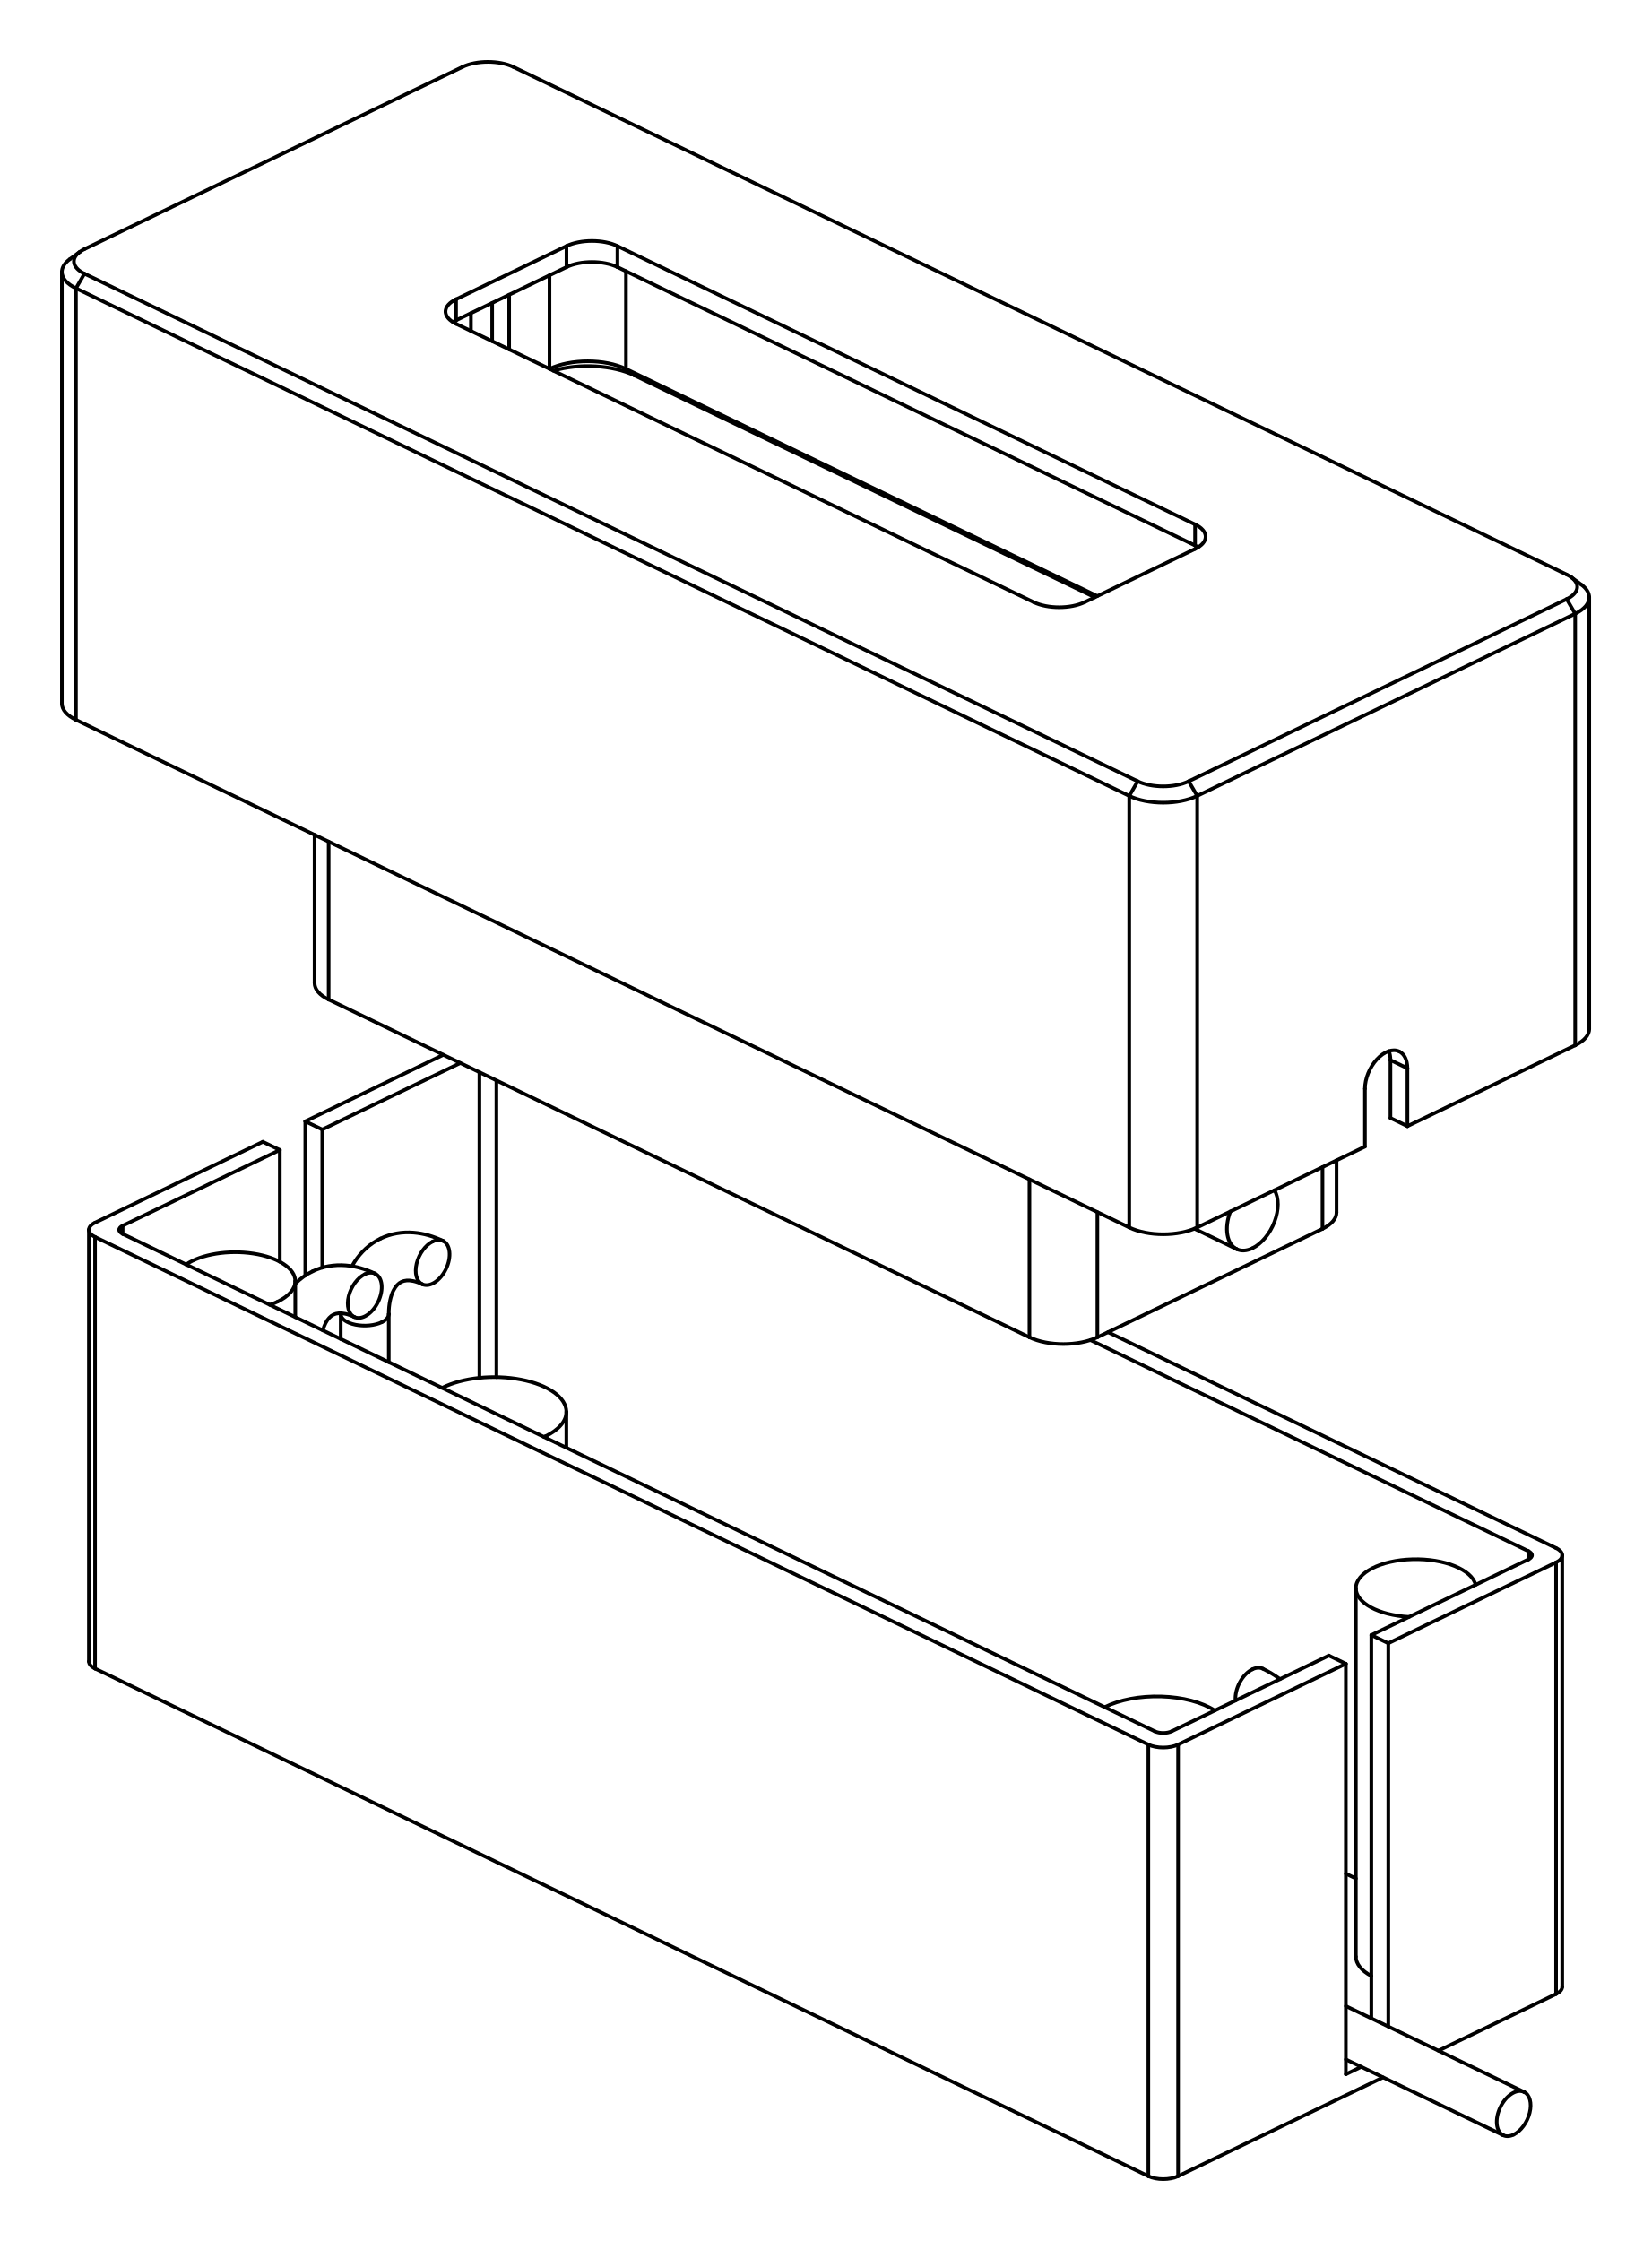
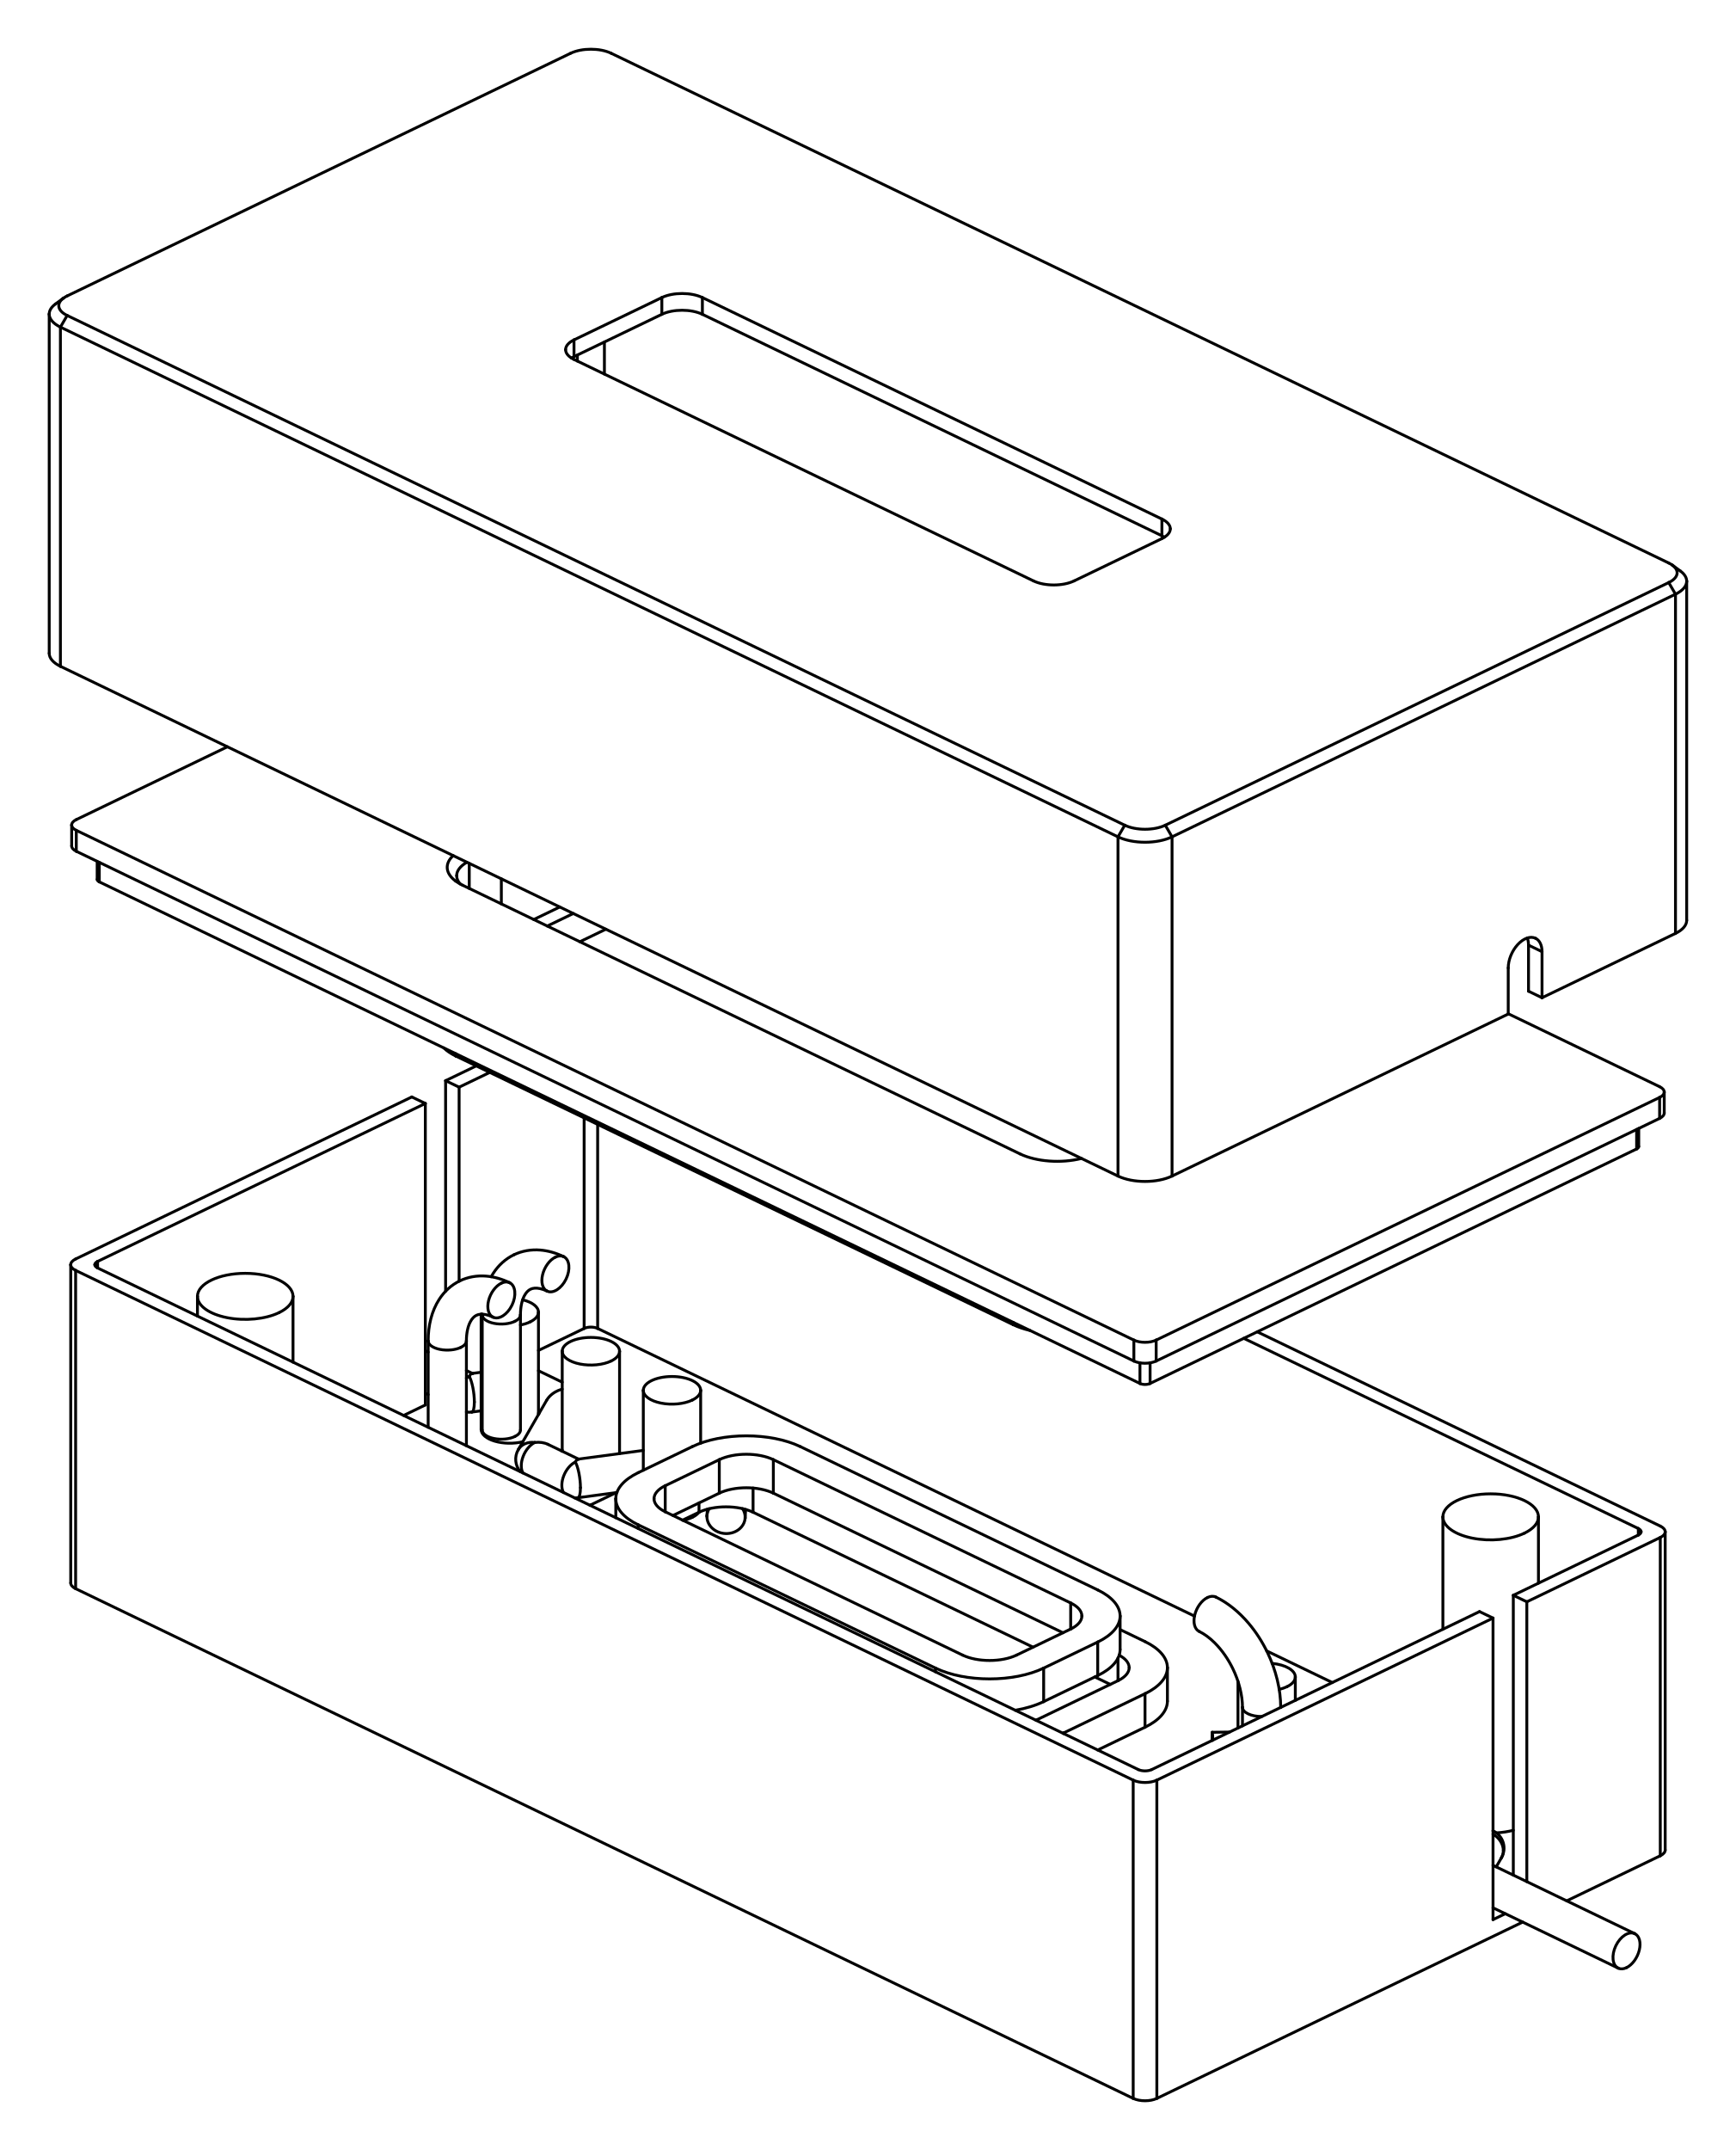
- <svg xmlns="http://www.w3.org/2000/svg" width="137.447mm" height="186.544mm" viewBox="-68.724 -151.842 137.447 186.544" version="1.1">
+ <svg xmlns="http://www.w3.org/2000/svg" width="181.642mm" height="224.928mm" viewBox="-90.821 -179.577 181.642 224.928" version="1.1">
  <g transform="scale(1,-1)" stroke-linecap="round">
    <g fill="none" stroke="rgb(0,0,0)" stroke-width="0.3" id="visible">
-       <line x1="-43.31" y1="58.5" x2="-31.82" y2="64.038" />
-       <line x1="-43.31" y1="58.5" x2="-43.31" y2="45.67" />
-       <line x1="-60.811" y1="50.067" x2="-46.846" y2="56.797" />
-       <path d="M -61.324,13.545 A 1.75,0.843 -5.782497713264463e-16 0,1 -60.811,12.949" />
-       <line x1="-60.811" y1="12.949" x2="26.87" y2="-29.305" />
-       <path d="M 26.87,-29.305 A 1.75,0.843 -5.782497713264463e-16 0,1 29.345,-29.305" />
-       <line x1="29.345" y1="-29.305" x2="46.411" y2="-21.081" />
-       <line x1="51.018" y1="-18.861" x2="60.811" y2="-14.141" />
-       <path d="M 60.811,-14.141 A 1.75,0.843 -5.782497713264463e-16 0,1 61.324,-13.545" />
-       <line x1="46.846" y1="15.054" x2="45.432" y2="15.736" />
-       <line x1="58.513" y1="22.04" x2="45.432" y2="15.736" />
-       <path d="M 58.513,22.721 A 1.0,0.482 180.0 0,0 58.806,22.38" />
-       <path d="M 58.806,22.38 A 1.0,0.482 180.0 0,0 58.513,22.04" />
-       <line x1="58.513" y1="22.721" x2="22.047" y2="40.294" />
-       <line x1="-30.406" y1="63.356" x2="-41.896" y2="57.819" />
-       <line x1="-41.896" y1="57.819" x2="-43.31" y2="58.5" />
-       <line x1="23.511" y1="40.951" x2="60.811" y2="22.977" />
-       <path d="M 60.811,21.784 A 1.75,0.843 -5.782497713264463e-16 0,1 61.324,22.38" />
-       <path d="M 61.324,22.38 A 1.75,0.843 -5.782497713264463e-16 0,1 60.811,22.977" />
-       <line x1="46.846" y1="15.054" x2="60.811" y2="21.784" />
-       <line x1="-41.896" y1="57.819" x2="-41.896" y2="46.324" />
-       <line x1="43.31" y1="-20.823" x2="44.593" y2="-20.204" />
-       <line x1="43.31" y1="-4.126" x2="44.144" y2="-4.527" />
-       <line x1="-45.432" y1="56.115" x2="-45.432" y2="46.813" />
-       <line x1="-45.432" y1="56.115" x2="-46.846" y2="56.797" />
-       <line x1="-45.432" y1="56.115" x2="-58.513" y2="49.811" />
-       <path d="M -58.513,49.13 A 1.0,0.482 180.0 0,0 -58.806,49.47" />
-       <path d="M -58.806,49.47 A 1.0,0.482 180.0 0,0 -58.513,49.811" />
-       <line x1="27.4" y1="7.728" x2="-58.513" y2="49.13" />
-       <path d="M 28.815,7.728 A 1.0,0.482 180.0 0,0 27.4,7.728" />
-       <line x1="41.896" y1="14.032" x2="28.815" y2="7.728" />
-       <line x1="43.31" y1="13.35" x2="41.896" y2="14.032" />
-       <line x1="29.345" y1="6.62" x2="43.31" y2="13.35" />
-       <path d="M 26.87,6.62 A 1.75,0.843 -5.782497713264463e-16 0,1 29.345,6.62" />
-       <line x1="-60.811" y1="48.874" x2="26.87" y2="6.62" />
-       <path d="M -60.811,50.067 A 1.75,0.843 -5.782497713264463e-16 0,1 -61.324,49.47" />
-       <path d="M -61.324,49.47 A 1.75,0.843 -5.782497713264463e-16 0,1 -60.811,48.874" />
-       <line x1="46.846" y1="15.054" x2="46.846" y2="-16.85" />
-       <line x1="43.31" y1="13.35" x2="43.31" y2="-20.823" />
-       <line x1="45.432" y1="15.736" x2="45.432" y2="-16.168" />
-       <path d="M -23.335,32.274 A 6.0,2.891 -5.782497713264463e-16 0,1 -21.577,34.319" />
-       <path d="M -21.577,34.319 A 6.0,2.891 -5.782497713264463e-16 0,1 -31.92,36.314" />
-       <path d="M -23.437,32.226 A 6.0,2.891 -5.782497713264463e-16 0,1 -23.335,32.274" />
-       <path d="M 32.404,9.458 A 6.0,2.891 -5.782497713264463e-16 0,1 23.235,9.735" />
-       <path d="M -62.402,127.844 A 4.0,1.928 -180.0 0,0 -63.574,129.207" />
-       <path d="M -63.574,129.207 A 4.0,1.928 -180.0 0,0 -62.914,130.267" />
-       <path d="M -63.574,93.282 A 4.0,1.928 -5.782497713264463e-16 0,1 -62.402,91.919" />
-       <line x1="30.936" y1="49.665" x2="44.901" y2="56.395" />
-       <path d="M 25.279,49.665 A 4.0,1.928 -5.782497713264463e-16 0,1 30.936,49.665" />
-       <line x1="-62.402" y1="91.919" x2="25.279" y2="49.665" />
-       <line x1="48.437" y1="58.099" x2="47.023" y2="58.78" />
-       <path d="M 62.402,64.829 A 4.0,1.928 -5.782497713264463e-16 0,1 63.574,66.192" />
-       <line x1="48.437" y1="58.099" x2="62.402" y2="64.829" />
-       <line x1="-61.695" y1="131.105" x2="-30.229" y2="146.269" />
-       <path d="M -61.695,129.061 A 3.0,1.446 -180.0 0,0 -62.079,130.878" />
-       <path d="M -62.079,130.878 A 3.0,1.446 -180.0 0,0 -61.695,131.105" />
-       <line x1="25.279" y1="85.59" x2="-62.402" y2="127.844" />
-       <path d="M 47.023,63.599 A 2.5,1.549 -115.729 0,1 46.898,64.348" />
-       <line x1="47.023" y1="63.599" x2="47.023" y2="58.78" />
-       <line x1="44.901" y1="61.214" x2="44.901" y2="56.395" />
-       <path d="M 48.437,62.918 A 2.5,1.549 -115.729 0,1 47.754,64.318" />
-       <path d="M 47.754,64.318 A 2.5,1.549 -115.729 0,1 44.901,61.214" />
-       <line x1="48.437" y1="62.918" x2="48.437" y2="58.099" />
-       <line x1="62.402" y1="100.754" x2="30.936" y2="85.59" />
-       <path d="M 30.936,85.59 A 4.0,1.928 180.0 0,0 25.279,85.59" />
-       <line x1="47.023" y1="63.599" x2="48.437" y2="62.918" />
-       <path d="M 62.914,103.177 A 4.0,1.928 -180.0 0,0 63.574,102.117" />
-       <path d="M 63.574,102.117 A 4.0,1.928 -180.0 0,0 62.402,100.754" />
-       <path d="M -30.229,146.269 A 3.0,1.446 180.0 0,0 -25.986,146.269" />
-       <line x1="25.986" y1="86.807" x2="-61.695" y2="129.061" />
-       <line x1="-25.986" y1="146.269" x2="61.695" y2="104.015" />
-       <path d="M 30.229,86.807 A 3.0,1.446 180.0 0,0 25.986,86.807" />
-       <path d="M 61.695,104.015 A 3.0,1.446 -180.0 0,0 62.079,103.788" />
-       <path d="M 62.079,103.788 A 3.0,1.446 -180.0 0,0 61.695,101.971" />
-       <line x1="61.695" y1="101.971" x2="30.229" y2="86.807" />
-       <line x1="-21.567" y1="131.361" x2="-30.759" y2="126.931" />
-       <path d="M -30.759,124.887 A 3.0,1.446 180.0 0,0 -31.638,125.909" />
-       <path d="M -31.638,125.909 A 3.0,1.446 180.0 0,0 -30.759,126.931" />
-       <line x1="17.324" y1="101.715" x2="-30.759" y2="124.887" />
-       <path d="M 21.567,101.715 A 3.0,1.446 180.0 0,0 17.324,101.715" />
-       <line x1="30.759" y1="106.145" x2="21.567" y2="101.715" />
-       <path d="M 30.759,108.19 A 3.0,1.446 180.0 0,0 31.638,107.167" />
-       <path d="M 31.638,107.167 A 3.0,1.446 180.0 0,0 30.759,106.145" />
-       <line x1="30.759" y1="108.19" x2="-17.324" y2="131.361" />
-       <path d="M -21.567,131.361 A 3.0,1.446 180.0 0,0 -17.324,131.361" />
-       <line x1="-21.567" y1="129.608" x2="-30.759" y2="125.179" />
-       <path d="M -31.024,125.033 A 3.0,1.446 180.0 0,0 -30.759,125.179" />
-       <path d="M 30.759,106.437 A 3.0,1.446 180.0 0,0 31.024,106.291" />
-       <line x1="30.759" y1="106.437" x2="-17.324" y2="129.608" />
-       <path d="M -21.567,129.608 A 3.0,1.446 180.0 0,0 -17.324,129.608" />
-       <line x1="-27.754" y1="126.627" x2="-27.754" y2="123.438" />
-       <line x1="22.413" y1="102.123" x2="-15.917" y2="120.595" />
-       <path d="M -15.917,120.595 A 5.49,2.646 -5.782497713264463e-16 0,1 -22.658,120.983" />
-       <line x1="-26.34" y1="127.308" x2="-26.34" y2="122.757" />
-       <path d="M -16.617,121.133 A 4.5,2.169 -5.782497713264463e-16 0,1 -22.976,121.136" />
-       <line x1="-16.617" y1="121.133" x2="22.622" y2="102.224" />
-       <path d="M -42.537,70.001 A 4.0,1.928 -5.782497713264463e-16 0,1 -41.366,68.638" />
-       <line x1="-41.366" y1="68.638" x2="16.971" y2="40.525" />
-       <path d="M 16.971,40.525 A 4.0,1.928 -5.782497713264463e-16 0,1 22.627,40.525" />
-       <line x1="22.627" y1="40.525" x2="41.366" y2="49.555" />
-       <path d="M 41.366,49.555 A 4.0,1.928 -5.782497713264463e-16 0,1 42.537,50.918" />
-       <path d="M 35.532,47.937 A 3.0,1.859 -115.729 0,1 37.369,52.765" />
-       <path d="M 33.695,50.995 A 3.0,1.859 -115.729 0,1 34.23,47.863" />
-       <path d="M 34.23,47.863 A 3.0,1.859 -115.729 0,1 35.532,47.937" />
-       <path d="M 57.276,-25.849 A 2.0,1.239 -115.729 0,1 58.144,-22.295" />
-       <path d="M 58.144,-22.295 A 2,1.239 -115.729 0,1 56.407,-25.898" />
-       <path d="M 56.407,-25.898 A 2.0,1.239 -115.729 0,1 57.276,-25.849" />
-       <path d="M 35.532,12.888 A 2.0,1.239 -115.729 0,1 34.125,10.287" />
-       <path d="M 36.4,12.937 A 2.0,1.239 -115.729 0,1 35.532,12.888" />
-       <path d="M -36.946,41.779 A 2.0,0.964 -1.1467747324411131e-14 0,1 -36.361,42.46" />
-       <path d="M -40.361,42.46 A 2.0,0.964 -1.1467747324411131e-14 0,1 -36.946,41.779" />
-       <path d="M -32.704,48.497 A 2.0,1.239 -115.729 0,1 -33.572,44.943" />
-       <path d="M -33.572,44.943 A 2,1.239 -115.729 0,1 -31.835,48.546" />
-       <path d="M -31.835,48.546 A 2.0,1.239 -115.729 0,1 -32.704,48.497" />
-       <path d="M -38.361,45.771 A 2.0,1.239 -115.729 0,1 -39.229,42.216" />
-       <path d="M -39.229,42.216 A 2.0,1.239 -115.729 0,1 -37.492,45.82" />
-       <path d="M -37.492,45.82 A 2.0,1.239 -115.729 0,1 -38.361,45.771" />
-       <path d="M 54.111,19.918 A 5.0,2.409 -5.782497713264463e-16 0,1 44.144,19.642" />
-       <path d="M 44.144,19.642 A 5.0,2.409 -5.782497713264463e-16 0,1 48.571,17.248" />
-       <path d="M 44.144,-11.026 A 5.0,2.409 -5.782497713264463e-16 0,1 45.432,-12.64" />
-       <path d="M -45.608,43.495 A 5.0,2.409 -5.782497713264463e-16 0,1 -44.144,45.199" />
-       <path d="M -44.144,45.199 A 5.0,2.409 -5.782497713264463e-16 0,1 -53.233,46.585" />
-       <path d="M -46.267,43.228 A 5.0,2.409 -5.782497713264463e-16 0,1 -45.608,43.495" />
-       <line x1="-60.811" y1="12.949" x2="-60.811" y2="48.874" />
-       <line x1="26.87" y1="-29.305" x2="26.87" y2="6.62" />
-       <line x1="29.345" y1="-29.305" x2="29.345" y2="6.62" />
-       <line x1="60.811" y1="-14.141" x2="60.811" y2="21.784" />
-       <line x1="58.513" y1="22.04" x2="58.513" y2="22.721" />
-       <line x1="-27.4" y1="37.209" x2="-27.4" y2="61.908" />
-       <line x1="-28.815" y1="37.148" x2="-28.815" y2="62.589" />
-       <line x1="-58.513" y1="49.13" x2="-58.513" y2="49.811" />
-       <line x1="-62.402" y1="91.919" x2="-62.402" y2="127.844" />
-       <line x1="-62.402" y1="127.844" x2="-61.695" y2="129.061" />
-       <line x1="25.279" y1="49.665" x2="25.279" y2="85.59" />
-       <line x1="-29.522" y1="124.29" x2="-29.522" y2="125.775" />
-       <line x1="30.936" y1="49.665" x2="30.936" y2="85.59" />
-       <line x1="62.402" y1="64.829" x2="62.402" y2="100.754" />
-       <line x1="25.279" y1="85.59" x2="25.986" y2="86.807" />
-       <line x1="62.402" y1="100.754" x2="61.695" y2="101.971" />
-       <line x1="30.936" y1="85.59" x2="30.229" y2="86.807" />
-       <line x1="-21.567" y1="129.608" x2="-21.567" y2="131.361" />
-       <line x1="-30.759" y1="125.179" x2="-30.759" y2="126.931" />
-       <line x1="30.759" y1="106.437" x2="30.759" y2="108.19" />
-       <line x1="-17.324" y1="129.608" x2="-17.324" y2="131.361" />
-       <line x1="-22.981" y1="121.138" x2="-22.981" y2="128.927" />
-       <line x1="-16.617" y1="121.133" x2="-16.617" y2="129.268" />
-       <line x1="-15.917" y1="120.595" x2="-16.617" y2="121.133" />
-       <line x1="-41.366" y1="68.638" x2="-41.366" y2="81.781" />
-       <line x1="16.971" y1="40.525" x2="16.971" y2="53.669" />
-       <line x1="22.627" y1="40.525" x2="22.627" y2="50.943" />
-       <line x1="41.366" y1="49.555" x2="41.366" y2="54.691" />
-       <line x1="-61.324" y1="49.47" x2="-61.324" y2="13.545" />
-       <line x1="61.324" y1="22.38" x2="61.324" y2="-13.545" />
-       <line x1="-21.577" y1="31.33" x2="-21.577" y2="34.319" />
-       <line x1="-63.574" y1="129.207" x2="-63.574" y2="93.282" />
-       <line x1="-62.079" y1="130.878" x2="-62.914" y2="130.267" />
-       <line x1="63.574" y1="102.117" x2="63.574" y2="66.192" />
-       <line x1="62.079" y1="103.788" x2="62.914" y2="103.177" />
-       <line x1="-42.537" y1="82.346" x2="-42.537" y2="70.001" />
-       <line x1="42.537" y1="55.256" x2="42.537" y2="50.918" />
-       <line x1="30.704" y1="49.562" x2="34.23" y2="47.863" />
-       <line x1="43.31" y1="-19.586" x2="56.407" y2="-25.898" />
-       <line x1="43.31" y1="-15.146" x2="58.144" y2="-22.295" />
-       <path d="M 37.831,12.073 Q 37.137,12.581 36.4,12.937" />
-       <line x1="-36.361" y1="38.454" x2="-36.361" y2="42.46" />
-       <line x1="-40.361" y1="40.382" x2="-40.361" y2="42.46" />
-       <path d="M -33.572,44.943 C -34.117,45.206 -34.57,45.277 -34.875,45.251 C -35.049,45.237 -35.182,45.199 -35.304,45.141 C -35.426,45.083 -35.54,45.003 -35.659,44.877 C -35.763,44.771 -35.864,44.623 -35.964,44.435 C -36.192,43.999 -36.363,43.304 -36.361,42.46" />
-       <path d="M -31.835,48.546 C -32.631,48.929 -33.459,49.17 -34.288,49.237 C -35.242,49.315 -36.199,49.152 -37.045,48.743" />
-       <path d="M -37.045,48.743 C -37.926,48.32 -38.673,47.637 -39.213,46.798 C -39.286,46.683 -39.357,46.566 -39.423,46.446" />
-       <path d="M -40.36,42.529 L -40.361,42.46" />
-       <path d="M -39.229,42.216 C -39.774,42.48 -40.227,42.55 -40.532,42.525 C -40.705,42.511 -40.839,42.473 -40.961,42.415 C -41.083,42.357 -41.197,42.277 -41.316,42.151 C -41.42,42.045 -41.521,41.897 -41.62,41.709 C -41.708,41.54 -41.785,41.337 -41.851,41.1" />
-       <path d="M -37.492,45.82 C -38.288,46.203 -39.116,46.444 -39.945,46.511 C -40.899,46.589 -41.856,46.426 -42.702,46.017" />
-       <path d="M -42.702,46.017 C -43.237,45.76 -43.725,45.407 -44.144,44.981" />
-       <line x1="44.144" y1="-11.026" x2="44.144" y2="19.642" />
-       <line x1="-44.144" y1="42.205" x2="-44.144" y2="45.199" />
+       <line x1="-44.194" y1="66.52" x2="-40.987" y2="68.066" />
+       <line x1="-44.194" y1="66.52" x2="-44.194" y2="44.491" />
+       <line x1="-82.908" y1="47.864" x2="-47.73" y2="64.816" />
+       <path d="M -83.421,13.971 A 1.75,0.843 -5.782497713264463e-16 0,1 -82.908,13.375" />
+       <line x1="-82.908" y1="13.375" x2="27.754" y2="-39.953" />
+       <path d="M 27.754,-39.953 A 1.75,0.843 -5.782497713264463e-16 0,1 30.229,-39.953" />
+       <line x1="30.229" y1="-39.953" x2="68.508" y2="-21.507" />
+       <line x1="73.115" y1="-19.287" x2="82.908" y2="-14.567" />
+       <path d="M 82.908,-14.567 A 1.75,0.843 -5.782497713264463e-16 0,1 83.421,-13.971" />
+       <line x1="68.943" y1="11.999" x2="67.529" y2="12.681" />
+       <line x1="80.61" y1="18.985" x2="67.529" y2="12.681" />
+       <path d="M 80.61,19.666 A 1.0,0.482 180.0 0,0 80.903,19.326" />
+       <path d="M 80.903,19.326 A 1.0,0.482 180.0 0,0 80.61,18.985" />
+       <line x1="80.61" y1="19.666" x2="39.32" y2="39.564" />
+       <line x1="-39.573" y1="67.384" x2="-42.78" y2="65.839" />
+       <line x1="-42.78" y1="65.839" x2="-44.194" y2="66.52" />
+       <line x1="40.734" y1="40.246" x2="82.908" y2="19.922" />
+       <path d="M 82.908,18.729 A 1.75,0.843 -5.782497713264463e-16 0,1 83.421,19.326" />
+       <path d="M 83.421,19.326 A 1.75,0.843 -5.782497713264463e-16 0,1 82.908,19.922" />
+       <line x1="68.943" y1="11.999" x2="82.908" y2="18.729" />
+       <line x1="-42.78" y1="65.839" x2="-42.78" y2="45.54" />
+       <line x1="-48.588" y1="31.495" x2="-46.315" y2="32.591" />
+       <line x1="65.407" y1="-21.248" x2="66.69" y2="-20.63" />
+       <line x1="-28.284" y1="40.598" x2="34.168" y2="10.503" />
+       <line x1="41.724" y1="6.862" x2="48.588" y2="3.554" />
+       <path d="M -28.284,40.598 A 1.0,0.482 -5.782497713264463e-16 0,1 -29.698,40.598" />
+       <line x1="-34.477" y1="38.296" x2="-29.698" y2="40.598" />
+       <path d="M -40.477,30.035 A 3.0,1.446 -5.782497713264463e-16 0,1 -36.114,28.747" />
+       <path d="M -18.385,20.835 A 3.0,1.446 -5.782497713264463e-16 0,1 -17.683,21.367" />
+       <path d="M -19.353,20.522 A 3.0,1.446 -5.782497713264463e-16 0,1 -18.385,20.835" />
+       <line x1="-46.315" y1="64.135" x2="-46.315" y2="32.591" />
+       <line x1="-46.315" y1="64.135" x2="-47.73" y2="64.816" />
+       <line x1="-46.315" y1="64.135" x2="-80.61" y2="47.608" />
+       <path d="M -80.61,46.927 A 1.0,0.482 180.0 0,0 -80.903,47.268" />
+       <path d="M -80.903,47.268 A 1.0,0.482 180.0 0,0 -80.61,47.608" />
+       <line x1="28.284" y1="-5.549" x2="-80.61" y2="46.927" />
+       <path d="M 29.698,-5.549 A 1.0,0.482 180.0 0,0 28.284,-5.549" />
+       <line x1="63.993" y1="10.977" x2="29.698" y2="-5.549" />
+       <line x1="65.407" y1="10.296" x2="63.993" y2="10.977" />
+       <line x1="30.229" y1="-6.657" x2="65.407" y2="10.296" />
+       <path d="M 27.754,-6.657 A 1.75,0.843 -5.782497713264463e-16 0,1 30.229,-6.657" />
+       <line x1="-82.908" y1="46.671" x2="27.754" y2="-6.657" />
+       <path d="M -82.908,47.864 A 1.75,0.843 -5.782497713264463e-16 0,1 -83.421,47.268" />
+       <path d="M -83.421,47.268 A 1.75,0.843 -5.782497713264463e-16 0,1 -82.908,46.671" />
+       <line x1="68.943" y1="11.999" x2="68.943" y2="-17.276" />
+       <line x1="65.407" y1="10.296" x2="65.407" y2="-21.248" />
+       <line x1="67.529" y1="12.681" x2="67.529" y2="-16.594" />
+       <path d="M -35.355,41.28 A 3.0,1.446 -5.782497713264463e-16 0,1 -34.477,42.302" />
+       <path d="M -34.477,42.302 A 3.0,1.446 -5.782497713264463e-16 0,1 -36.132,43.595" />
+       <path d="M -40.444,42.091 A 3.0,1.446 -5.782497713264463e-16 0,1 -40.361,41.904" />
+       <path d="M -36.361,40.96 A 3.0,1.446 -5.782497713264463e-16 0,1 -35.355,41.28" />
+       <path d="M -26.87,37.191 A 3.0,1.446 -5.782497713264463e-16 0,1 -25.991,38.213" />
+       <path d="M -25.991,38.213 A 3.0,1.446 -5.782497713264463e-16 0,1 -31.991,38.213" />
+       <path d="M -31.991,38.213 A 3.0,1.446 -5.782497713264463e-16 0,1 -26.87,37.191" />
+       <path d="M -18.385,33.102 A 3.0,1.446 -5.782497713264463e-16 0,1 -17.506,34.124" />
+       <path d="M -17.506,34.124 A 3.0,1.446 -5.782497713264463e-16 0,1 -23.506,34.124" />
+       <path d="M -23.506,34.124 A 3.0,1.446 -5.782497713264463e-16 0,1 -18.385,33.102" />
+       <path d="M 43.841,3.115 A 3.0,1.446 -5.782497713264463e-16 0,1 44.719,4.138" />
+       <path d="M 44.719,4.138 A 3.0,1.446 -5.782497713264463e-16 0,1 42.295,5.557" />
+       <path d="M 43.033,2.838 A 3.0,1.446 -5.782497713264463e-16 0,1 43.841,3.115" />
+       <line x1="-82.838" y1="93.832" x2="-67.029" y2="101.45" />
+       <path d="M -83.321,91.079 A 1.65,0.795 -5.782497713264463e-16 0,1 -82.838,90.517" />
+       <path d="M -82.838,93.832 A 1.65,0.795 -5.782497713264463e-16 0,1 -83.321,93.269" />
+       <path d="M -83.321,93.269 A 1.65,0.795 -5.782497713264463e-16 0,1 -82.838,92.707" />
+       <line x1="-82.838" y1="90.517" x2="27.825" y2="37.189" />
+       <path d="M 27.825,37.189 A 1.65,0.795 -5.782497713264463e-16 0,1 30.158,37.189" />
+       <path d="M 82.838,62.575 A 1.65,0.795 -5.782497713264463e-16 0,1 83.321,63.137" />
+       <line x1="30.158" y1="37.189" x2="82.838" y2="62.575" />
+       <line x1="-82.838" y1="92.707" x2="27.825" y2="39.379" />
+       <line x1="66.998" y1="73.523" x2="82.838" y2="65.89" />
+       <path d="M 27.825,39.379 A 1.65,0.795 -5.782497713264463e-16 0,1 30.158,39.379" />
+       <path d="M 82.838,64.765 A 1.65,0.795 -5.782497713264463e-16 0,1 83.321,65.328" />
+       <path d="M 83.321,65.328 A 1.65,0.795 -5.782497713264463e-16 0,1 82.838,65.89" />
+       <line x1="30.158" y1="39.379" x2="82.838" y2="64.765" />
+       <path d="M 22.342,58.382 A 5.49,2.646 180.0 0,0 15.917,58.857" />
+       <path d="M -42.419,86.969 A 5.49,2.646 180.0 0,0 -43.142,87.399" />
+       <path d="M -43.142,87.399 A 5.49,2.646 180.0 0,0 -43.403,90.065" />
+       <line x1="15.917" y1="58.857" x2="-42.419" y2="86.969" />
+       <path d="M -80.653,87.574 A 0.75,0.361 -5.782497713264463e-16 0,1 -80.433,87.318" />
+       <line x1="-80.433" y1="87.318" x2="28.461" y2="34.842" />
+       <path d="M 28.461,34.842 A 0.75,0.361 -5.782497713264463e-16 0,1 29.522,34.842" />
+       <line x1="29.522" y1="34.842" x2="80.433" y2="59.377" />
+       <path d="M 80.433,59.377 A 0.75,0.361 -5.782497713264463e-16 0,1 80.653,59.632" />
+       <line x1="-38.361" y1="87.635" x2="-38.361" y2="85.013" />
+       <path d="M -41.962,89.37 A 4.5,2.169 -5.782497713264463e-16 0,1 -43.037,87.963" />
+       <path d="M -43.037,87.963 A 4.5,2.169 -5.782497713264463e-16 0,1 -42.657,87.091" />
+       <line x1="-30.146" y1="81.054" x2="-27.426" y2="82.365" />
+       <line x1="-33.555" y1="82.697" x2="-30.835" y2="84.008" />
+       <line x1="-34.97" y1="83.379" x2="-32.249" y2="84.69" />
+       <path d="M -44.384,69.946 A 6.5,3.132 -5.782497713264463e-16 0,1 -43.134,69.1" />
+       <line x1="-43.134" y1="69.1" x2="15.203" y2="40.988" />
+       <path d="M 15.203,40.988 A 6.5,3.132 -5.782497713264463e-16 0,1 16.958,40.386" />
+       <path d="M -84.499,145.356 A 4.0,1.928 -180.0 0,0 -85.671,146.719" />
+       <path d="M -85.671,146.719 A 4.0,1.928 -180.0 0,0 -85.012,147.779" />
+       <path d="M -85.671,111.232 A 4.0,1.928 -5.782497713264463e-16 0,1 -84.499,109.869" />
+       <line x1="31.82" y1="56.541" x2="66.998" y2="73.493" />
+       <path d="M 26.163,56.541 A 4.0,1.928 -5.782497713264463e-16 0,1 31.82,56.541" />
+       <line x1="-84.499" y1="109.869" x2="26.163" y2="56.541" />
+       <line x1="70.534" y1="75.197" x2="69.12" y2="75.879" />
+       <path d="M 84.499,81.927 A 4.0,1.928 -5.782497713264463e-16 0,1 85.671,83.29" />
+       <line x1="70.534" y1="75.197" x2="84.499" y2="81.927" />
+       <line x1="-83.792" y1="148.618" x2="-31.113" y2="174.004" />
+       <path d="M -83.792,146.573 A 3.0,1.446 -180.0 0,0 -84.176,148.391" />
+       <path d="M -84.176,148.391 A 3.0,1.446 -180.0 0,0 -83.792,148.618" />
+       <line x1="26.163" y1="92.028" x2="-84.499" y2="145.356" />
+       <path d="M 69.12,80.698 A 2.5,1.549 -115.729 0,1 68.995,81.447" />
+       <line x1="69.12" y1="80.698" x2="69.12" y2="75.879" />
+       <line x1="66.998" y1="78.313" x2="66.998" y2="73.493" />
+       <path d="M 70.534,80.016 A 2.5,1.549 -115.729 0,1 69.851,81.417" />
+       <path d="M 69.851,81.417 A 2.5,1.549 -115.729 0,1 66.998,78.313" />
+       <line x1="70.534" y1="80.016" x2="70.534" y2="75.197" />
+       <line x1="84.499" y1="117.414" x2="31.82" y2="92.028" />
+       <path d="M 31.82,92.028 A 4.0,1.928 180.0 0,0 26.163,92.028" />
+       <line x1="69.12" y1="80.698" x2="70.534" y2="80.016" />
+       <path d="M 85.012,119.837 A 4.0,1.928 -180.0 0,0 85.671,118.777" />
+       <path d="M 85.671,118.777 A 4.0,1.928 -180.0 0,0 84.499,117.414" />
+       <path d="M -31.113,174.004 A 3.0,1.446 180.0 0,0 -26.87,174.004" />
+       <line x1="26.87" y1="93.245" x2="-83.792" y2="146.573" />
+       <line x1="-26.87" y1="174.004" x2="83.792" y2="120.676" />
+       <path d="M 31.113,93.245 A 3.0,1.446 180.0 0,0 26.87,93.245" />
+       <path d="M 83.792,120.676 A 3.0,1.446 -180.0 0,0 84.176,120.449" />
+       <path d="M 84.176,120.449 A 3.0,1.446 -180.0 0,0 83.792,118.631" />
+       <line x1="83.792" y1="118.631" x2="31.113" y2="93.245" />
+       <line x1="-21.567" y1="148.447" x2="-30.759" y2="144.018" />
+       <path d="M -30.759,141.973 A 3.0,1.446 180.0 0,0 -31.638,142.995" />
+       <path d="M -31.638,142.995 A 3.0,1.446 180.0 0,0 -30.759,144.018" />
+       <line x1="17.324" y1="118.802" x2="-30.759" y2="141.973" />
+       <path d="M 21.567,118.802 A 3.0,1.446 180.0 0,0 17.324,118.802" />
+       <line x1="30.759" y1="123.231" x2="21.567" y2="118.802" />
+       <path d="M 30.759,125.276 A 3.0,1.446 180.0 0,0 31.638,124.254" />
+       <path d="M 31.638,124.254 A 3.0,1.446 180.0 0,0 30.759,123.231" />
+       <line x1="30.759" y1="125.276" x2="-17.324" y2="148.447" />
+       <path d="M -21.567,148.447 A 3.0,1.446 180.0 0,0 -17.324,148.447" />
+       <line x1="-21.567" y1="146.695" x2="-30.759" y2="142.265" />
+       <path d="M -31.024,142.119 A 3.0,1.446 180.0 0,0 -30.759,142.265" />
+       <path d="M 30.759,123.524 A 3.0,1.446 180.0 0,0 31.024,123.378" />
+       <line x1="30.759" y1="123.524" x2="-17.324" y2="146.695" />
+       <path d="M -21.567,146.695 A 3.0,1.446 180.0 0,0 -17.324,146.695" />
+       <path d="M 36.087,-2.471 A 2.0,0.051 90.804 0,1 36.034,-1.651" />
+       <path d="M 36.034,-1.651 A 2.0,0.051 90.804 0,1 36.005,-2.511" />
+       <path d="M 65.407,-11.96 A 2.0,1.239 64.271 0,0 65.427,-11.97" />
+       <path d="M 66.486,-14.029 A 2.0,1.689 -29.9 0,0 66.293,-14.768" />
+       <path d="M 65.407,-12.311 A 2.0,1.689 -29.9 0,0 66.486,-14.029" />
+       <path d="M 79.373,-26.275 A 2.0,1.239 64.271 0,0 78.504,-26.324" />
+       <path d="M 78.504,-26.324 A 2.0,1.239 64.271 0,0 80.241,-22.72" />
+       <path d="M 80.241,-22.72 A 2.0,1.239 64.271 0,0 79.373,-26.275" />
+       <path d="M -16.848,20.911 A 2.0,1.752 176.541 0,1 -12.853,20.763" />
+       <path d="M -12.853,20.763 A 2.0,1.752 176.541 0,1 -13.125,21.747" />
+       <path d="M -16.61,21.738 A 2.0,1.752 176.541 0,1 -16.846,21.004" />
+       <path d="M -16.846,21.004 A 2.0,1.752 176.541 0,1 -16.848,20.911" />
+       <path d="M -30.084,23.941 A 2.0,0.468 -82.394 0,0 -30.353,22.888" />
+       <path d="M -30.618,26.623 A 2.0,0.468 -82.394 0,0 -30.084,23.941" />
+       <path d="M -30.256,26.916 Q -30.289,26.932 -30.325,26.927" />
+       <path d="M -30.325,26.927 C -30.414,26.915 -30.516,26.809 -30.618,26.623" />
+       <path d="M -30.618,26.623 A 2.0,1.239 -115.729 0,1 -31.86,23.434" />
+       <path d="M -33.486,28.473 C -33.875,28.661 -34.367,28.73 -34.86,28.667" />
+       <path d="M -34.86,28.667 A 2.0,1.239 -115.729 0,1 -36.103,25.479" />
+       <path d="M -34.86,28.667 A 2.0,1.689 150.1 0,1 -36.594,27.912" />
+       <path d="M -31.991,34.249 Q -32.065,34.228 -32.14,34.206 Q -32.286,34.158 -32.428,34.098 Q -32.568,34.035 -32.701,33.962 Q -32.766,33.923 -32.831,33.884 Q -32.893,33.842 -32.955,33.8 Q -33.013,33.755 -33.072,33.711 Q -33.128,33.664 -33.183,33.616 Q -33.235,33.567 -33.287,33.517 Q -33.335,33.465 -33.383,33.413 Q -33.427,33.359 -33.471,33.306 Q -33.511,33.25 -33.551,33.195 Q -33.586,33.138 -33.622,33.081" />
+       <path d="M -41.185,32.903 A 2.0,0.468 -82.394 0,0 -41.455,31.85" />
+       <path d="M -41.719,35.585 A 2.0,0.468 -82.394 0,0 -41.185,32.903" />
+       <path d="M -41.357,35.878 Q -41.391,35.894 -41.427,35.889" />
+       <path d="M -41.427,35.889 C -41.516,35.877 -41.617,35.771 -41.719,35.585" />
+       <path d="M -41.719,35.585 A 2.0,1.239 -115.729 0,1 -42.017,35.401" />
+       <path d="M 41.209,-0.002 A 2.0,0.964 180.0 0,0 39.189,0.961" />
+       <path d="M 43.189,0.961 A 2.0,0.964 180.0 0,0 43.189,0.952" />
+       <path d="M 35.532,12.45 A 2.0,1.239 -115.729 0,1 34.664,8.896" />
+       <path d="M 36.4,12.499 A 2.0,1.239 -115.729 0,1 35.532,12.45" />
+       <path d="M -36.946,29.293 A 2.0,0.964 -5.782497713264463e-16 0,1 -36.361,29.974" />
+       <path d="M -40.361,29.974 A 2.0,0.964 -5.782497713264463e-16 0,1 -36.946,29.293" />
+       <path d="M -36.946,41.341 A 2.0,0.964 -1.1467747324411131e-14 0,1 -36.361,42.022" />
+       <path d="M -40.361,42.022 A 2.0,0.964 -1.1467747324411131e-14 0,1 -36.946,41.341" />
+       <path d="M -32.704,48.059 A 2.0,1.239 -115.729 0,1 -33.572,44.504" />
+       <path d="M -33.572,44.504 A 2,1.239 -115.729 0,1 -31.835,48.108" />
+       <path d="M -31.835,48.108 A 2.0,1.239 -115.729 0,1 -32.704,48.059" />
+       <path d="M -42.603,38.615 A 2.0,0.964 -1.1467747324411131e-14 0,1 -42.017,39.296" />
+       <path d="M -46.017,39.296 A 2.0,0.964 -1.1467747324411131e-14 0,1 -42.603,38.615" />
+       <path d="M -38.361,45.333 A 2.0,1.239 -115.729 0,1 -39.229,41.778" />
+       <path d="M -39.229,41.778 A 2.0,1.239 -115.729 0,1 -37.492,45.382" />
+       <path d="M -37.492,45.382 A 2.0,1.239 -115.729 0,1 -38.361,45.333" />
+       <line x1="-24.042" y1="25.508" x2="-18.385" y2="28.234" />
+       <path d="M -24.042,25.508 A 8.0,3.855 -5.782497713264463e-16 0,1 -26.385,22.782" />
+       <path d="M -26.385,22.782 A 8.0,3.855 -5.782497713264463e-16 0,1 -24.042,20.056" />
+       <path d="M -7.071,28.234 A 8.0,3.855 -5.782497713264463e-16 0,1 -18.385,28.234" />
+       <line x1="-24.042" y1="20.056" x2="7.071" y2="5.063" />
+       <line x1="-7.071" y1="28.234" x2="24.042" y2="13.241" />
+       <path d="M 15.415,0.652 A 8.0,3.855 -5.782497713264463e-16 0,1 18.385,1.558" />
+       <path d="M 7.071,5.063 A 8.0,3.855 -5.782497713264463e-16 0,1 18.385,5.063" />
+       <path d="M 24.042,4.284 A 8.0,3.855 -5.782497713264463e-16 0,1 26.385,7.01" />
+       <path d="M 24.042,7.789 A 8.0,3.855 -5.782497713264463e-16 0,1 26.385,10.515" />
+       <path d="M 26.385,10.515 A 8.0,3.855 -5.782497713264463e-16 0,1 24.042,13.241" />
+       <line x1="18.385" y1="1.558" x2="24.042" y2="4.284" />
+       <line x1="18.385" y1="5.063" x2="24.042" y2="7.789" />
+       <path d="M -21.213,24.145 A 4.0,1.928 -5.782497713264463e-16 0,1 -22.385,22.782" />
+       <path d="M -22.385,22.782 A 4.0,1.928 -5.782497713264463e-16 0,1 -21.213,21.419" />
+       <line x1="-21.213" y1="21.419" x2="9.899" y2="6.426" />
+       <path d="M 9.899,6.426 A 4.0,1.928 -5.782497713264463e-16 0,1 15.556,6.426" />
+       <line x1="15.556" y1="6.426" x2="21.213" y2="9.152" />
+       <path d="M 21.213,9.152 A 4.0,1.928 -5.782497713264463e-16 0,1 22.385,10.515" />
+       <path d="M 22.385,10.515 A 4.0,1.928 -5.782497713264463e-16 0,1 21.213,11.878" />
+       <line x1="-9.899" y1="23.366" x2="20.405" y2="8.762" />
+       <line x1="-9.899" y1="26.871" x2="21.213" y2="11.878" />
+       <path d="M -9.899,23.366 A 4.0,1.928 -5.782497713264463e-16 0,1 -15.556,23.366" />
+       <path d="M -9.899,26.871 A 4.0,1.928 -5.782497713264463e-16 0,1 -15.556,26.871" />
+       <line x1="-20.405" y1="21.029" x2="-15.556" y2="23.366" />
+       <line x1="-21.213" y1="24.145" x2="-15.556" y2="26.871" />
+       <line x1="-28.991" y1="22.149" x2="-26.258" y2="23.466" />
+       <path d="M -28.991,22.149 A 8.0,3.855 -5.782497713264463e-16 0,1 -29.091,22.1" />
+       <line x1="26.385" y1="9.093" x2="28.991" y2="7.837" />
+       <path d="M 20.404,-1.752 A 8.0,3.855 -5.782497713264463e-16 0,1 20.506,-1.704" />
+       <path d="M 28.991,-1.12 A 8.0,3.855 -5.782497713264463e-16 0,1 31.335,1.606" />
+       <path d="M 28.991,2.385 A 8.0,3.855 -5.782497713264463e-16 0,1 31.335,5.111" />
+       <path d="M 31.335,5.111 A 8.0,3.855 -5.782497713264463e-16 0,1 28.991,7.837" />
+       <line x1="24.042" y1="-3.505" x2="28.991" y2="-1.12" />
+       <line x1="20.506" y1="-1.704" x2="28.991" y2="2.385" />
+       <path d="M 17.575,-0.389 A 4.0,1.928 -5.782497713264463e-16 0,1 17.678,-0.341" />
+       <line x1="17.678" y1="-0.341" x2="26.163" y2="3.748" />
+       <path d="M 26.163,3.748 A 4.0,1.928 -5.782497713264463e-16 0,1 27.335,5.111" />
+       <path d="M 27.335,5.111 A 4.0,1.928 -5.782497713264463e-16 0,1 26.288,6.411" />
+       <line x1="-12.021" y1="21.37" x2="17.274" y2="7.253" />
+       <line x1="23.739" y1="4.138" x2="25.355" y2="3.359" />
+       <path d="M -12.021,21.37 A 4.0,1.928 -5.782497713264463e-16 0,1 -17.678,21.37" />
+       <line x1="-19.395" y1="20.543" x2="-17.678" y2="21.37" />
+       <path d="M 68.695,19.182 A 5.0,2.409 -5.782497713264463e-16 0,1 70.16,20.886" />
+       <path d="M 70.16,20.886 A 5,2.409 -5.782497713264463e-16 0,1 60.16,20.886" />
+       <path d="M 60.16,20.886 A 5.0,2.409 -5.782497713264463e-16 0,1 68.695,19.182" />
+       <path d="M 65.762,-12.174 A 5.0,2.409 -5.782497713264463e-16 0,1 67.529,-11.904" />
+       <path d="M -61.624,42.251 A 5.0,2.409 -5.782497713264463e-16 0,1 -60.16,43.955" />
+       <path d="M -60.16,43.955 A 5,2.409 -5.782497713264463e-16 0,1 -70.16,43.955" />
+       <path d="M -70.16,43.955 A 5.0,2.409 -5.782497713264463e-16 0,1 -61.624,42.251" />
+       <line x1="-82.908" y1="13.375" x2="-82.908" y2="46.671" />
+       <line x1="27.754" y1="-39.953" x2="27.754" y2="-6.657" />
+       <line x1="30.229" y1="-39.953" x2="30.229" y2="-6.657" />
+       <line x1="82.908" y1="-14.567" x2="82.908" y2="18.729" />
+       <line x1="80.61" y1="18.985" x2="80.61" y2="19.666" />
+       <line x1="-28.284" y1="40.598" x2="-28.284" y2="61.944" />
+       <line x1="-29.698" y1="40.598" x2="-29.698" y2="62.626" />
+       <line x1="-80.61" y1="46.927" x2="-80.61" y2="47.608" />
+       <line x1="-82.838" y1="90.517" x2="-82.838" y2="92.707" />
+       <line x1="27.825" y1="37.189" x2="27.825" y2="39.379" />
+       <line x1="30.158" y1="37.189" x2="30.158" y2="39.379" />
+       <line x1="82.838" y1="62.575" x2="82.838" y2="64.765" />
+       <line x1="-80.433" y1="87.318" x2="-80.433" y2="89.358" />
+       <line x1="28.461" y1="34.842" x2="28.461" y2="36.998" />
+       <line x1="29.522" y1="34.842" x2="29.522" y2="36.998" />
+       <line x1="80.433" y1="59.377" x2="80.433" y2="61.416" />
+       <line x1="-41.719" y1="86.631" x2="-41.719" y2="89.253" />
+       <line x1="15.203" y1="40.988" x2="15.203" y2="41.231" />
+       <line x1="-43.134" y1="69.1" x2="-43.134" y2="69.344" />
+       <line x1="-84.499" y1="109.869" x2="-84.499" y2="145.356" />
+       <line x1="-84.499" y1="145.356" x2="-83.792" y2="146.573" />
+       <line x1="26.163" y1="56.541" x2="26.163" y2="92.028" />
+       <line x1="-30.406" y1="141.803" x2="-30.406" y2="142.435" />
+       <line x1="31.82" y1="56.541" x2="31.82" y2="92.028" />
+       <line x1="84.499" y1="81.927" x2="84.499" y2="117.414" />
+       <line x1="-27.577" y1="140.44" x2="-27.577" y2="143.798" />
+       <line x1="26.163" y1="92.028" x2="26.87" y2="93.245" />
+       <line x1="84.499" y1="117.414" x2="83.792" y2="118.631" />
+       <line x1="31.82" y1="92.028" x2="31.113" y2="93.245" />
+       <line x1="-21.567" y1="146.695" x2="-21.567" y2="148.447" />
+       <line x1="-30.759" y1="142.265" x2="-30.759" y2="144.018" />
+       <line x1="30.759" y1="123.524" x2="30.759" y2="125.276" />
+       <line x1="-17.324" y1="146.695" x2="-17.324" y2="148.447" />
+       <line x1="-24.042" y1="19.666" x2="-24.042" y2="20.056" />
+       <line x1="7.071" y1="4.673" x2="7.071" y2="5.063" />
+       <line x1="18.385" y1="1.558" x2="18.385" y2="5.063" />
+       <line x1="24.042" y1="4.284" x2="24.042" y2="7.789" />
+       <line x1="-21.213" y1="21.419" x2="-21.213" y2="24.145" />
+       <line x1="21.213" y1="9.152" x2="21.213" y2="11.878" />
+       <line x1="-9.899" y1="23.366" x2="-9.899" y2="26.871" />
+       <line x1="-15.556" y1="23.366" x2="-15.556" y2="26.871" />
+       <line x1="20.506" y1="-1.801" x2="20.506" y2="-1.704" />
+       <line x1="28.991" y1="-1.12" x2="28.991" y2="2.385" />
+       <line x1="26.163" y1="3.748" x2="26.163" y2="6.108" />
+       <line x1="-12.021" y1="21.37" x2="-12.021" y2="23.9" />
+       <line x1="-17.678" y1="21.37" x2="-17.678" y2="22.344" />
+       <line x1="-83.421" y1="47.268" x2="-83.421" y2="13.971" />
+       <line x1="83.421" y1="19.326" x2="83.421" y2="-13.971" />
+       <line x1="-34.477" y1="31.594" x2="-34.477" y2="42.302" />
+       <line x1="-40.477" y1="30.035" x2="-40.477" y2="42.09" />
+       <line x1="-25.991" y1="27.506" x2="-25.991" y2="38.213" />
+       <line x1="-31.991" y1="27.752" x2="-31.991" y2="38.213" />
+       <line x1="-17.506" y1="28.6" x2="-17.506" y2="34.124" />
+       <line x1="-23.506" y1="25.766" x2="-23.506" y2="34.124" />
+       <line x1="44.719" y1="1.689" x2="44.719" y2="4.138" />
+       <line x1="38.719" y1="-1.202" x2="38.719" y2="3.677" />
+       <line x1="-83.321" y1="93.269" x2="-83.321" y2="91.079" />
+       <line x1="83.321" y1="65.328" x2="83.321" y2="63.137" />
+       <line x1="-80.653" y1="89.464" x2="-80.653" y2="87.574" />
+       <line x1="80.653" y1="61.522" x2="80.653" y2="59.632" />
+       <line x1="-85.671" y1="146.719" x2="-85.671" y2="111.232" />
+       <line x1="-84.176" y1="148.391" x2="-85.012" y2="147.779" />
+       <line x1="85.671" y1="118.777" x2="85.671" y2="83.29" />
+       <line x1="84.176" y1="120.449" x2="85.012" y2="119.837" />
+       <line x1="37.841" y1="-1.626" x2="36.034" y2="-1.651" />
+       <line x1="65.427" y1="-11.97" x2="65.407" y2="-11.96" />
+       <path d="M 66.293,-14.768 A 2.0,2.0 64.271 0,1 65.427,-11.97" />
+       <line x1="65.739" y1="-15.732" x2="66.293" y2="-14.768" />
+       <line x1="80.241" y1="-22.72" x2="65.407" y2="-15.572" />
+       <line x1="78.504" y1="-26.324" x2="65.407" y2="-20.012" />
+       <line x1="-16.804" y1="21.689" x2="-16.846" y2="21.004" />
+       <line x1="-12.799" y1="21.662" x2="-12.853" y2="20.763" />
+       <line x1="-30.353" y1="22.888" x2="-26.349" y2="23.423" />
+       <line x1="-30.325" y1="26.927" x2="-23.506" y2="27.838" />
+       <path d="M -30.693,22.872 A 2.0,2.0 64.271 0,1 -30.353,22.888" />
+       <line x1="-33.486" y1="28.473" x2="-30.289" y2="26.932" />
+       <line x1="-33.622" y1="33.081" x2="-36.594" y2="27.912" />
+       <line x1="-31.991" y1="27.892" x2="-32.054" y2="27.783" />
+       <path d="M -36.594,27.912 A 2.0,2.0 64.271 0,1 -36.377,25.611" />
+       <line x1="-34.477" y1="31.734" x2="-34.414" y2="31.703" />
+       <line x1="-34.477" y1="36.174" x2="-31.991" y2="34.976" />
+       <line x1="-41.455" y1="31.85" x2="-40.477" y2="31.98" />
+       <line x1="-41.427" y1="35.889" x2="-40.477" y2="36.016" />
+       <path d="M -42.017,31.854 A 2.0,2.0 64.271 0,1 -41.455,31.85" />
+       <line x1="-46.315" y1="33.827" x2="-46.017" y2="33.683" />
+       <line x1="-46.315" y1="38.267" x2="-46.017" y2="38.123" />
+       <line x1="-42.017" y1="36.196" x2="-41.39" y2="35.894" />
+       <line x1="43.189" y1="0.952" x2="43.189" y2="0.961" />
+       <line x1="39.189" y1="-0.976" x2="39.189" y2="0.961" />
+       <path d="M 39.189,0.961 C 39.195,2.178 38.835,3.669 38.176,5.013 C 37.933,5.511 37.652,5.99 37.345,6.432 C 37.013,6.909 36.65,7.343 36.275,7.714 C 35.735,8.251 35.168,8.654 34.664,8.896" />
+       <path d="M 43.189,0.961 C 43.191,2.828 42.693,4.853 41.803,6.699 C 41.274,7.799 40.61,8.832 39.849,9.732 C 38.836,10.933 37.655,11.894 36.4,12.499" />
+       <line x1="-36.361" y1="29.974" x2="-36.361" y2="42.022" />
+       <line x1="-40.361" y1="29.974" x2="-40.361" y2="42.022" />
+       <path d="M -33.572,44.504 C -34.117,44.768 -34.57,44.838 -34.875,44.813 C -35.049,44.799 -35.182,44.761 -35.304,44.703 C -35.426,44.645 -35.54,44.565 -35.659,44.439 C -35.763,44.333 -35.864,44.185 -35.964,43.996 C -36.192,43.561 -36.363,42.865 -36.361,42.022" />
+       <path d="M -31.835,48.108 C -32.631,48.491 -33.459,48.732 -34.288,48.799 C -35.242,48.877 -36.199,48.714 -37.045,48.305" />
+       <path d="M -37.045,48.305 C -37.926,47.882 -38.673,47.199 -39.213,46.36 C -39.286,46.245 -39.357,46.128 -39.423,46.008" />
+       <path d="M -40.36,42.091 L -40.361,42.022" />
+       <line x1="-42.017" y1="28.329" x2="-42.017" y2="39.296" />
+       <line x1="-46.017" y1="30.257" x2="-46.017" y2="39.296" />
+       <path d="M -39.229,41.778 C -39.774,42.042 -40.227,42.112 -40.532,42.087 C -40.705,42.073 -40.839,42.035 -40.961,41.977 C -41.083,41.919 -41.197,41.839 -41.316,41.713 C -41.42,41.606 -41.521,41.459 -41.62,41.27 C -41.848,40.835 -42.02,40.139 -42.017,39.296" />
+       <path d="M -37.492,45.382 C -38.288,45.765 -39.116,46.006 -39.945,46.073 C -40.899,46.151 -41.856,45.988 -42.702,45.579" />
+       <path d="M -42.702,45.579 C -43.583,45.156 -44.33,44.473 -44.869,43.634 C -45.648,42.427 -46.018,40.915 -46.017,39.296" />
+       <line x1="-26.385" y1="22.782" x2="-26.385" y2="20.796" />
+       <line x1="26.385" y1="10.515" x2="26.385" y2="7.01" />
+       <line x1="31.335" y1="5.111" x2="31.335" y2="1.606" />
+       <line x1="70.16" y1="13.949" x2="70.16" y2="20.886" />
+       <line x1="60.16" y1="9.13" x2="60.16" y2="20.886" />
+       <line x1="-60.16" y1="37.072" x2="-60.16" y2="43.955" />
+       <line x1="-70.16" y1="41.891" x2="-70.16" y2="43.955" />
    </g>
  </g>
</svg>
